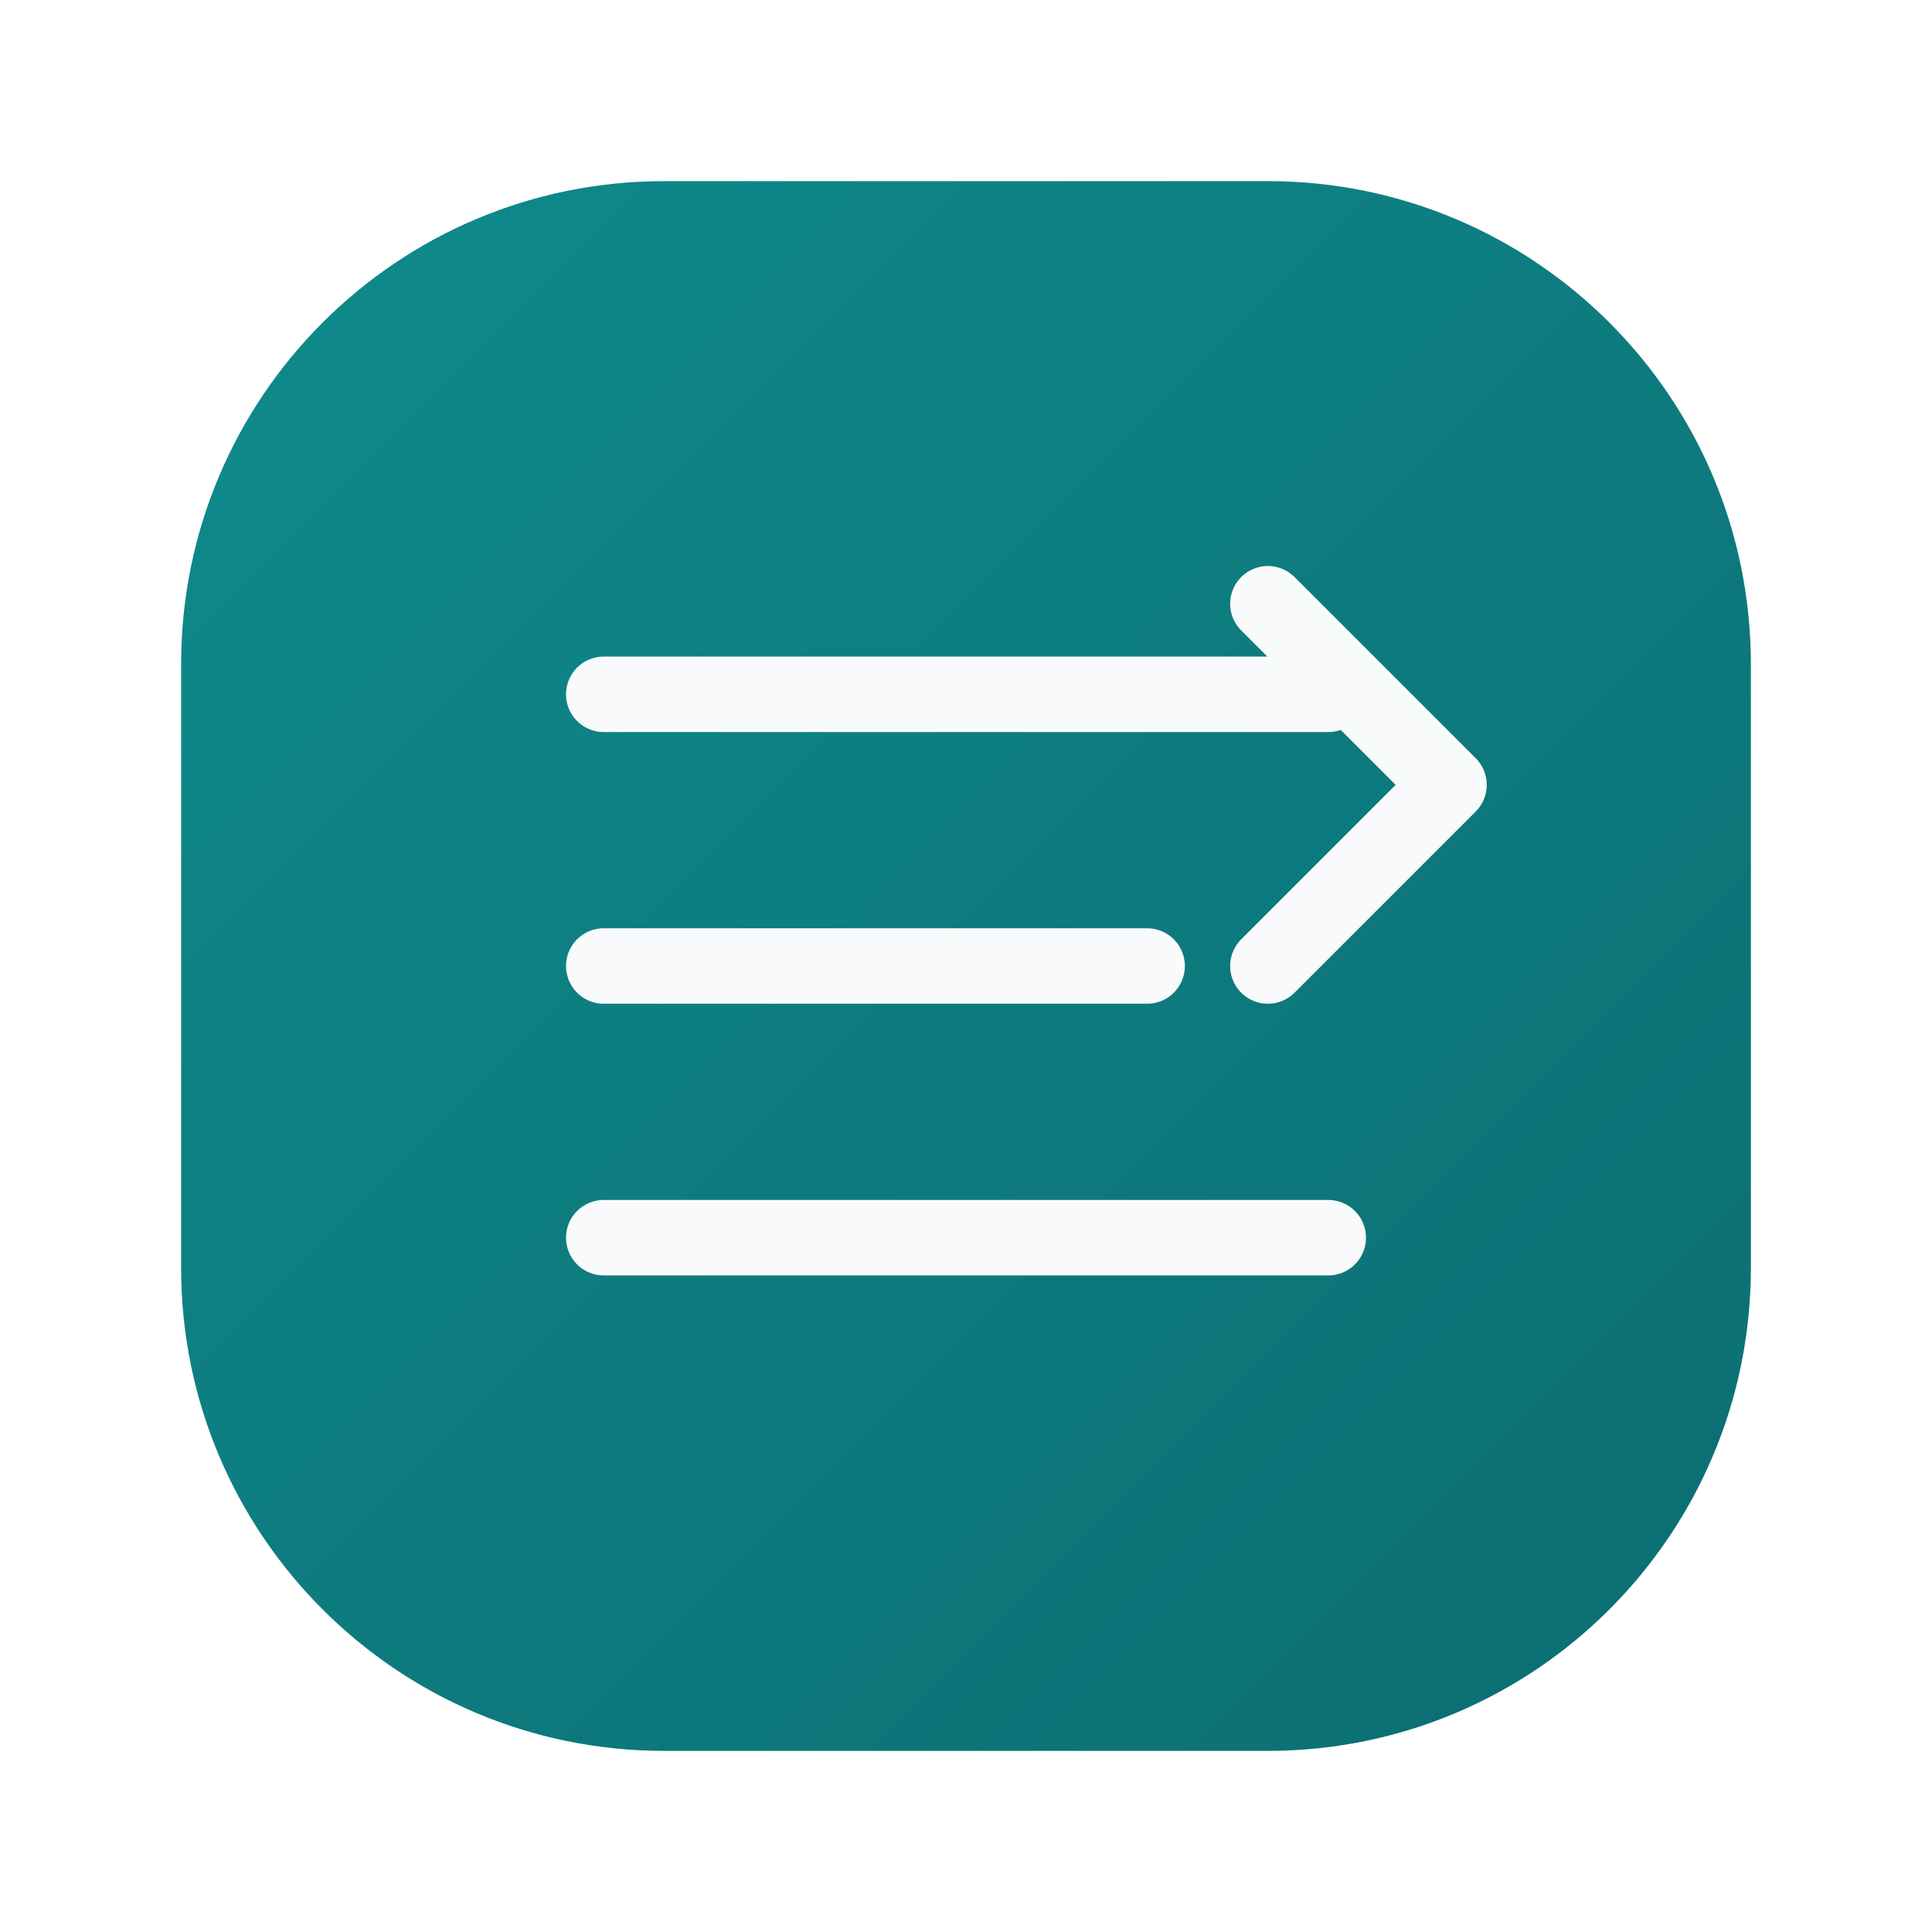
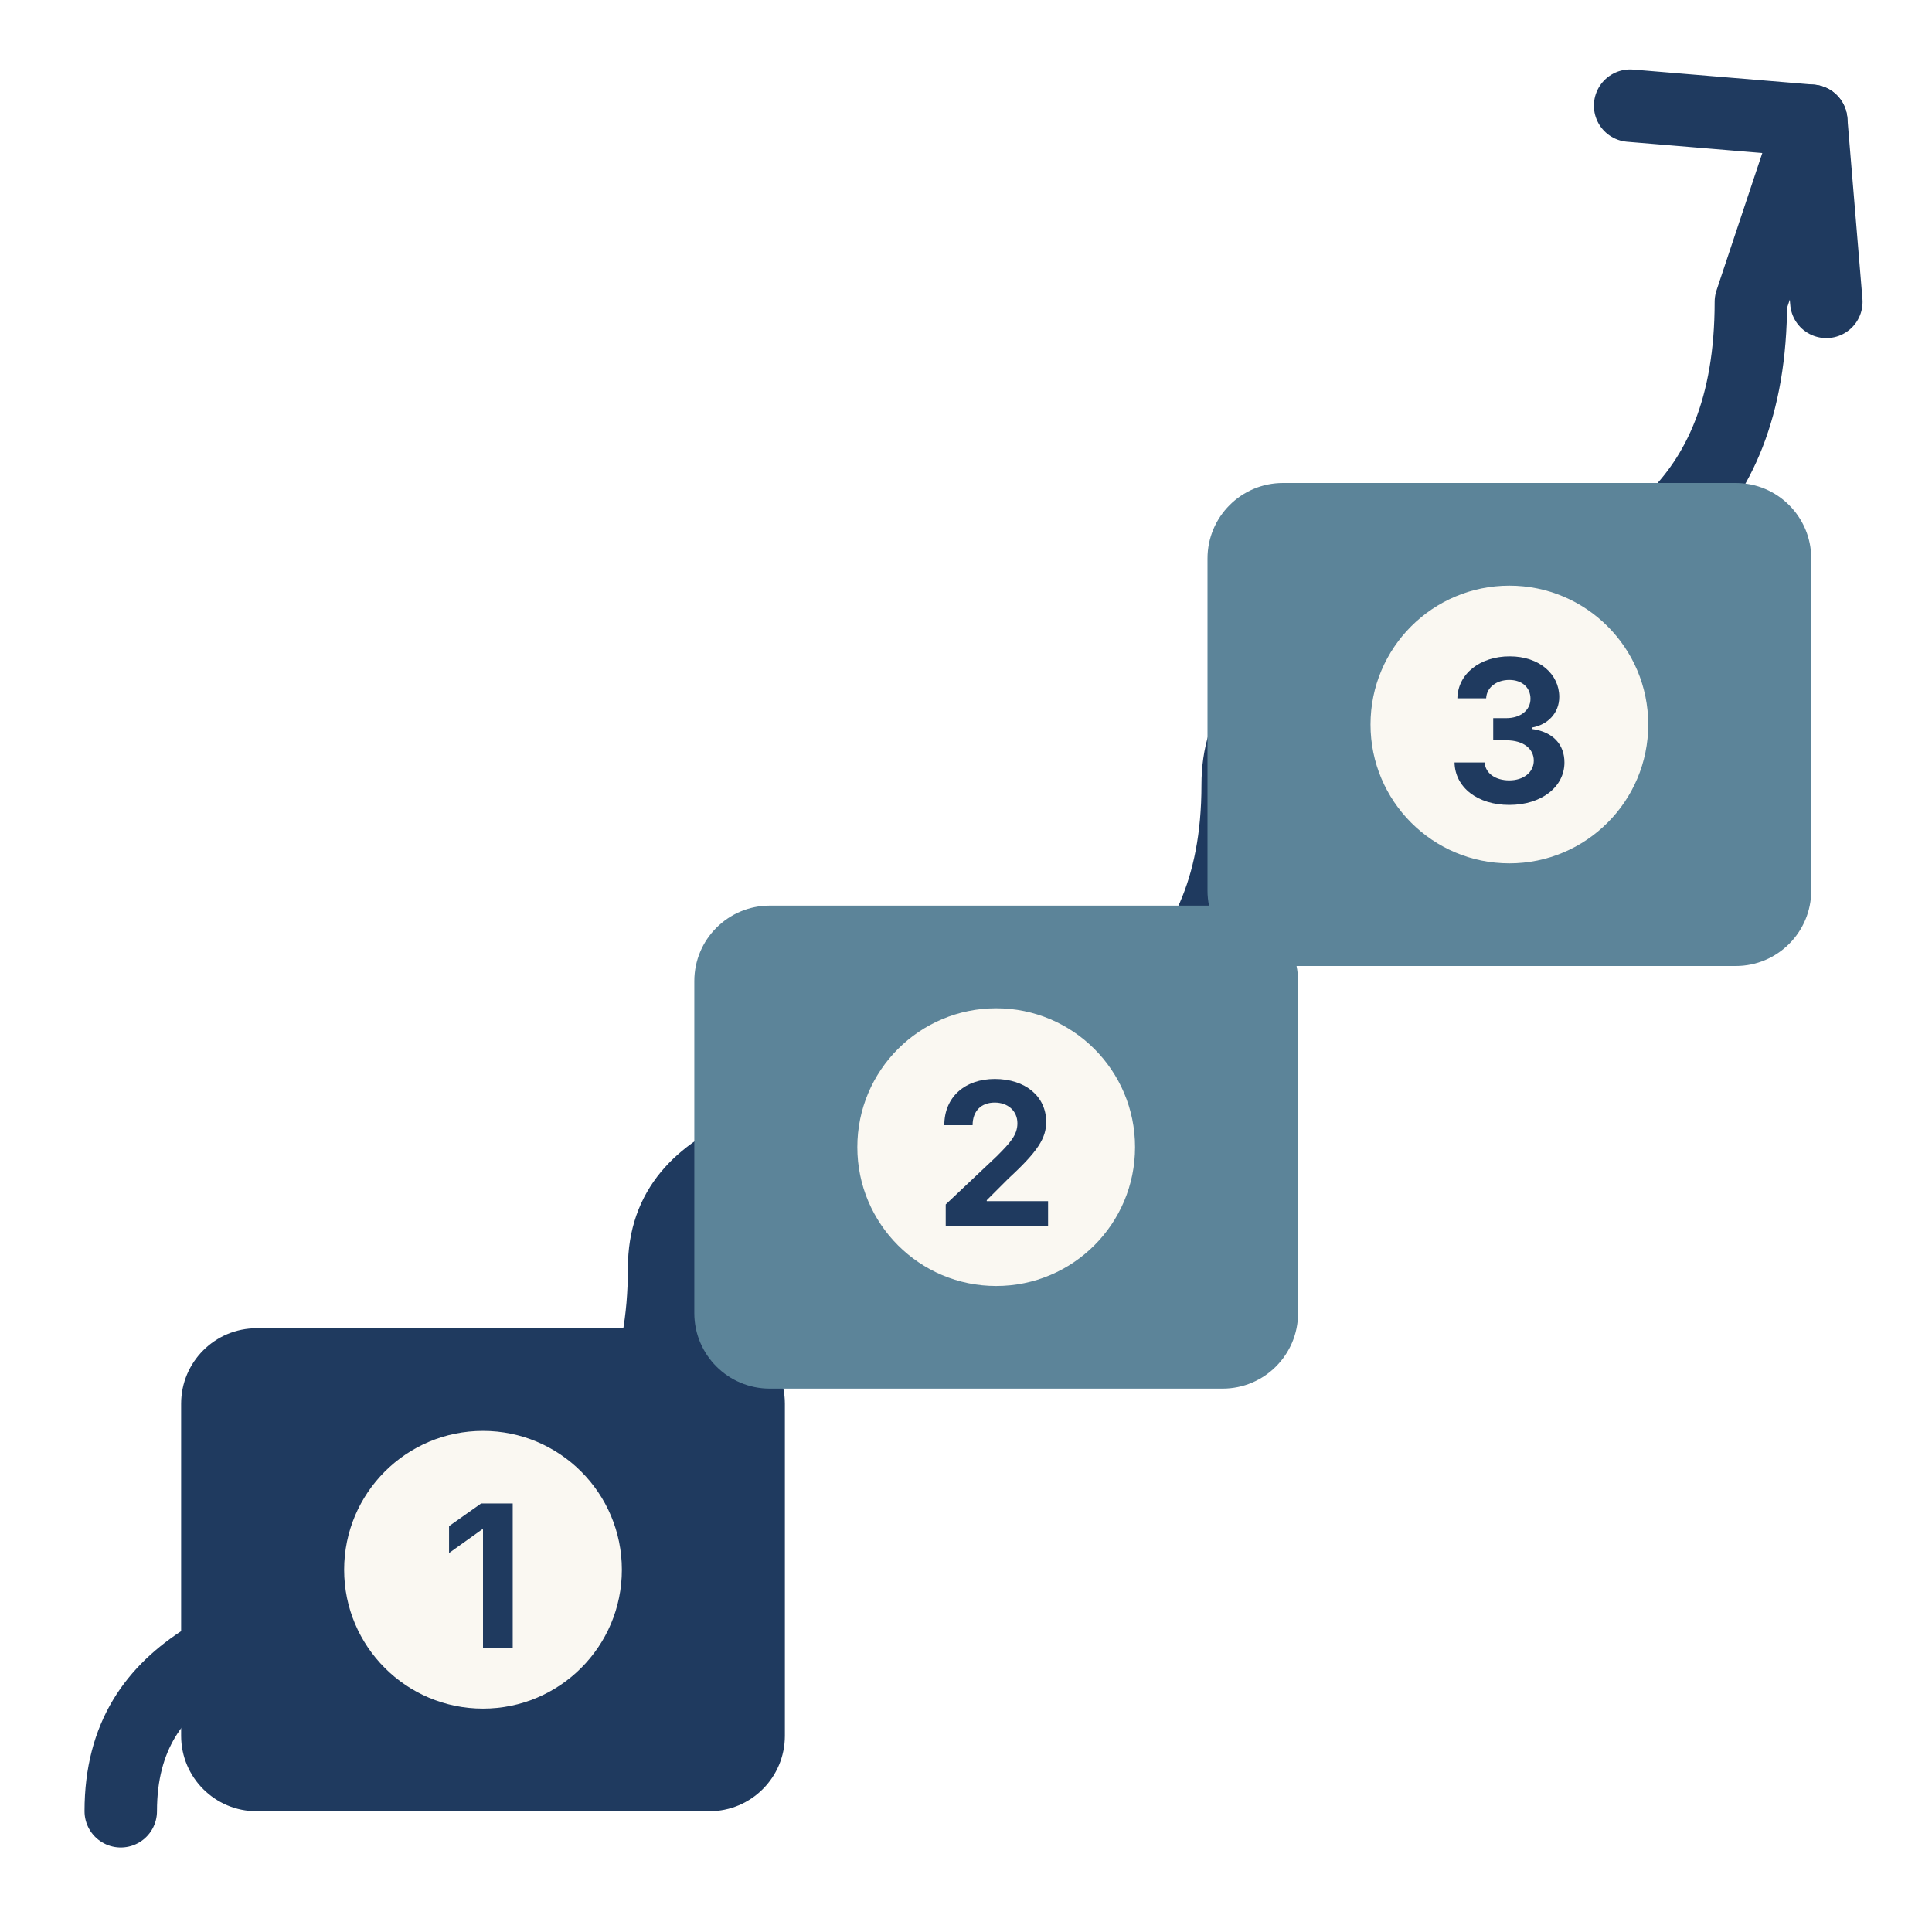
- <svg xmlns="http://www.w3.org/2000/svg" viewBox="0 0 64 64">
-   <defs>
-     <linearGradient id="g" x1="0%" y1="0%" x2="100%" y2="100%">
-       <stop offset="0%" stop-color="#0f8b8d" />
-       <stop offset="100%" stop-color="#0b6d71" />
-     </linearGradient>
-   </defs>
-   <rect x="6" y="6" width="52" height="52" rx="16" fill="url(#g)" />
-   <path d="M20 23h24M20 32h18M20 41h24" fill="none" stroke="#f8fafc" stroke-width="2.5" stroke-linecap="round" />
-   <path d="M42 20l6 6-6 6" fill="none" stroke="#f8fafc" stroke-width="2.5" stroke-linecap="round" stroke-linejoin="round" />
+ <svg xmlns="http://www.w3.org/2000/svg" viewBox="0 0 64 64" role="img" aria-labelledby="t d">
+   <path d="M 4 60 C 4 50 22 56 22 42 C 22 34 41 40 41 26 C 41 18 58 24 58 10 L 60 4" fill="none" stroke="#1F3A5F" stroke-width="2.4" stroke-linecap="round" stroke-linejoin="round" />
+   <path d="M 60 4 L 54 3.5 M 60 4 L 60.5 10" fill="none" stroke="#1F3A5F" stroke-width="2.4" stroke-linecap="round" stroke-linejoin="round" />
+   <rect x="6" y="44" width="20" height="16" rx="2.5" fill="#1F3A5F" />
+   <rect x="23" y="30" width="20" height="16" rx="2.5" fill="#5C8499" />
+   <rect x="40" y="16" width="20" height="16" rx="2.5" fill="#5C8499" />
+   <circle cx="16" cy="52" r="4.6" fill="#FAF8F2" />
+   <text x="16" y="54.6" text-anchor="middle" font-family="system-ui,-apple-system,Segoe UI,sans-serif" font-size="6.6" font-weight="700" fill="#1F3A5F">1</text>
+   <circle cx="33" cy="38" r="4.6" fill="#FAF8F2" />
+   <text x="33" y="40.6" text-anchor="middle" font-family="system-ui,-apple-system,Segoe UI,sans-serif" font-size="6.6" font-weight="700" fill="#1F3A5F">2</text>
+   <circle cx="50" cy="24" r="4.6" fill="#FAF8F2" />
+   <text x="50" y="26.6" text-anchor="middle" font-family="system-ui,-apple-system,Segoe UI,sans-serif" font-size="6.6" font-weight="700" fill="#1F3A5F">3</text>
</svg>
